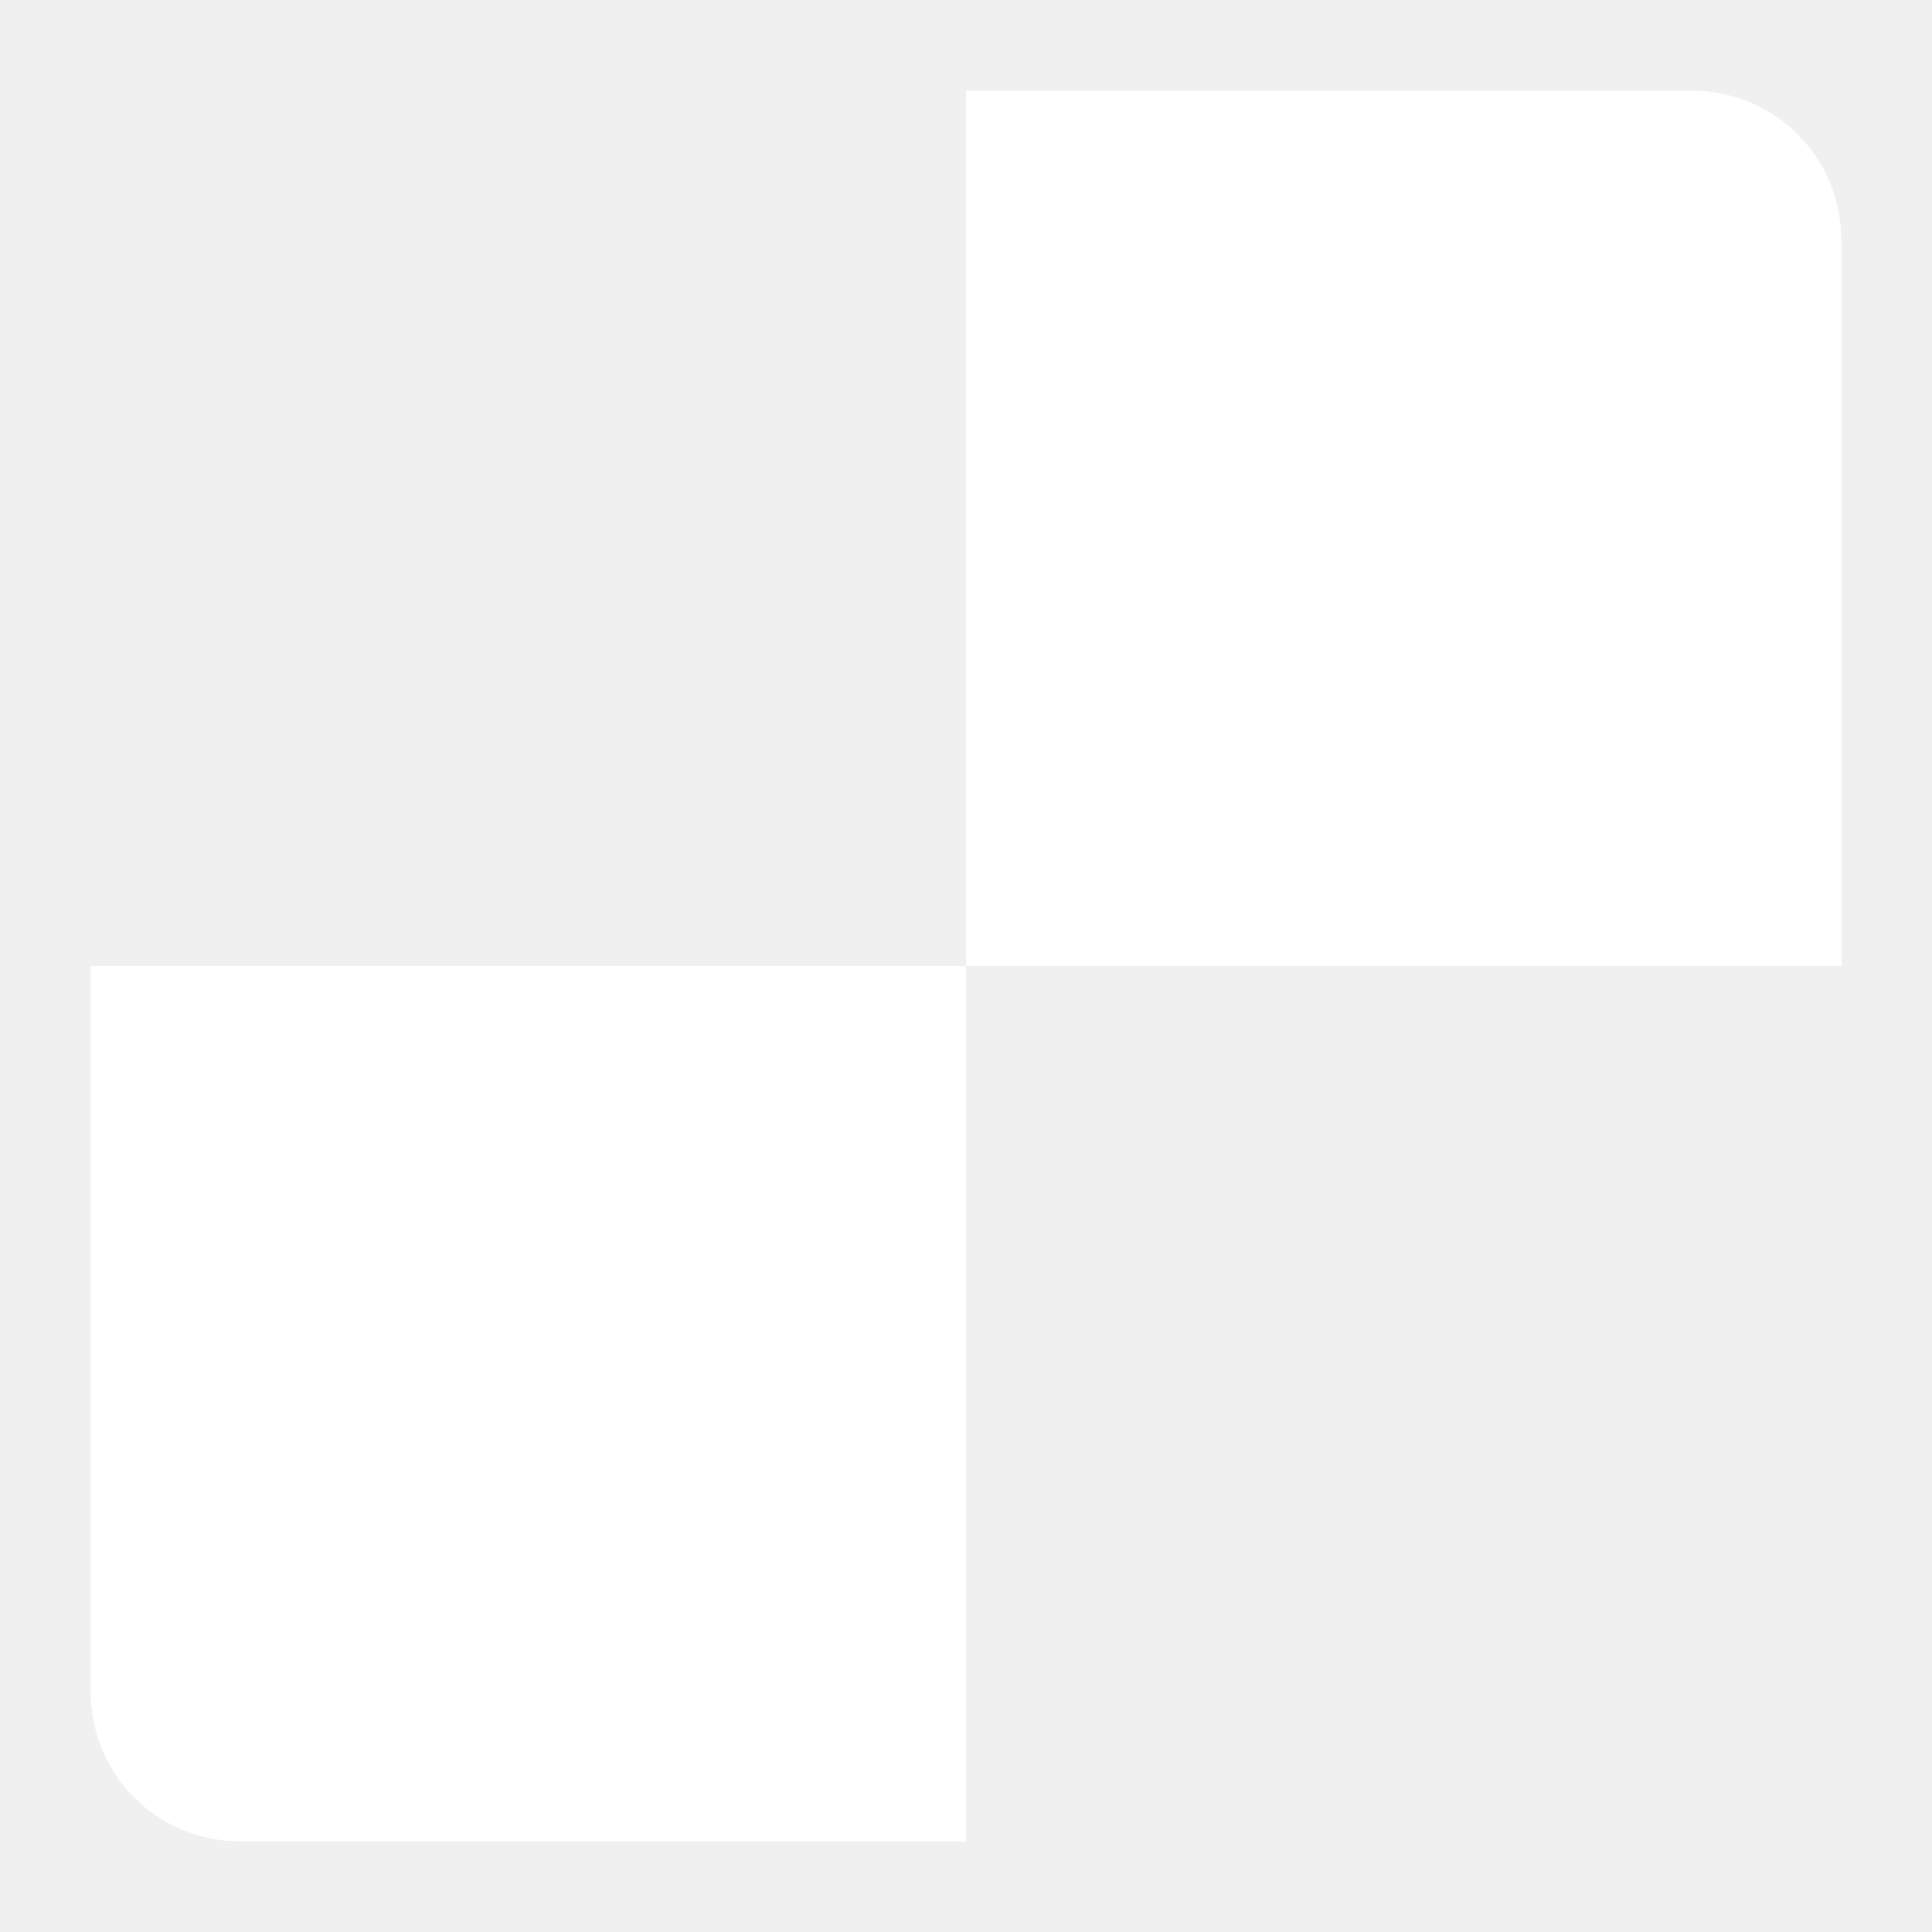
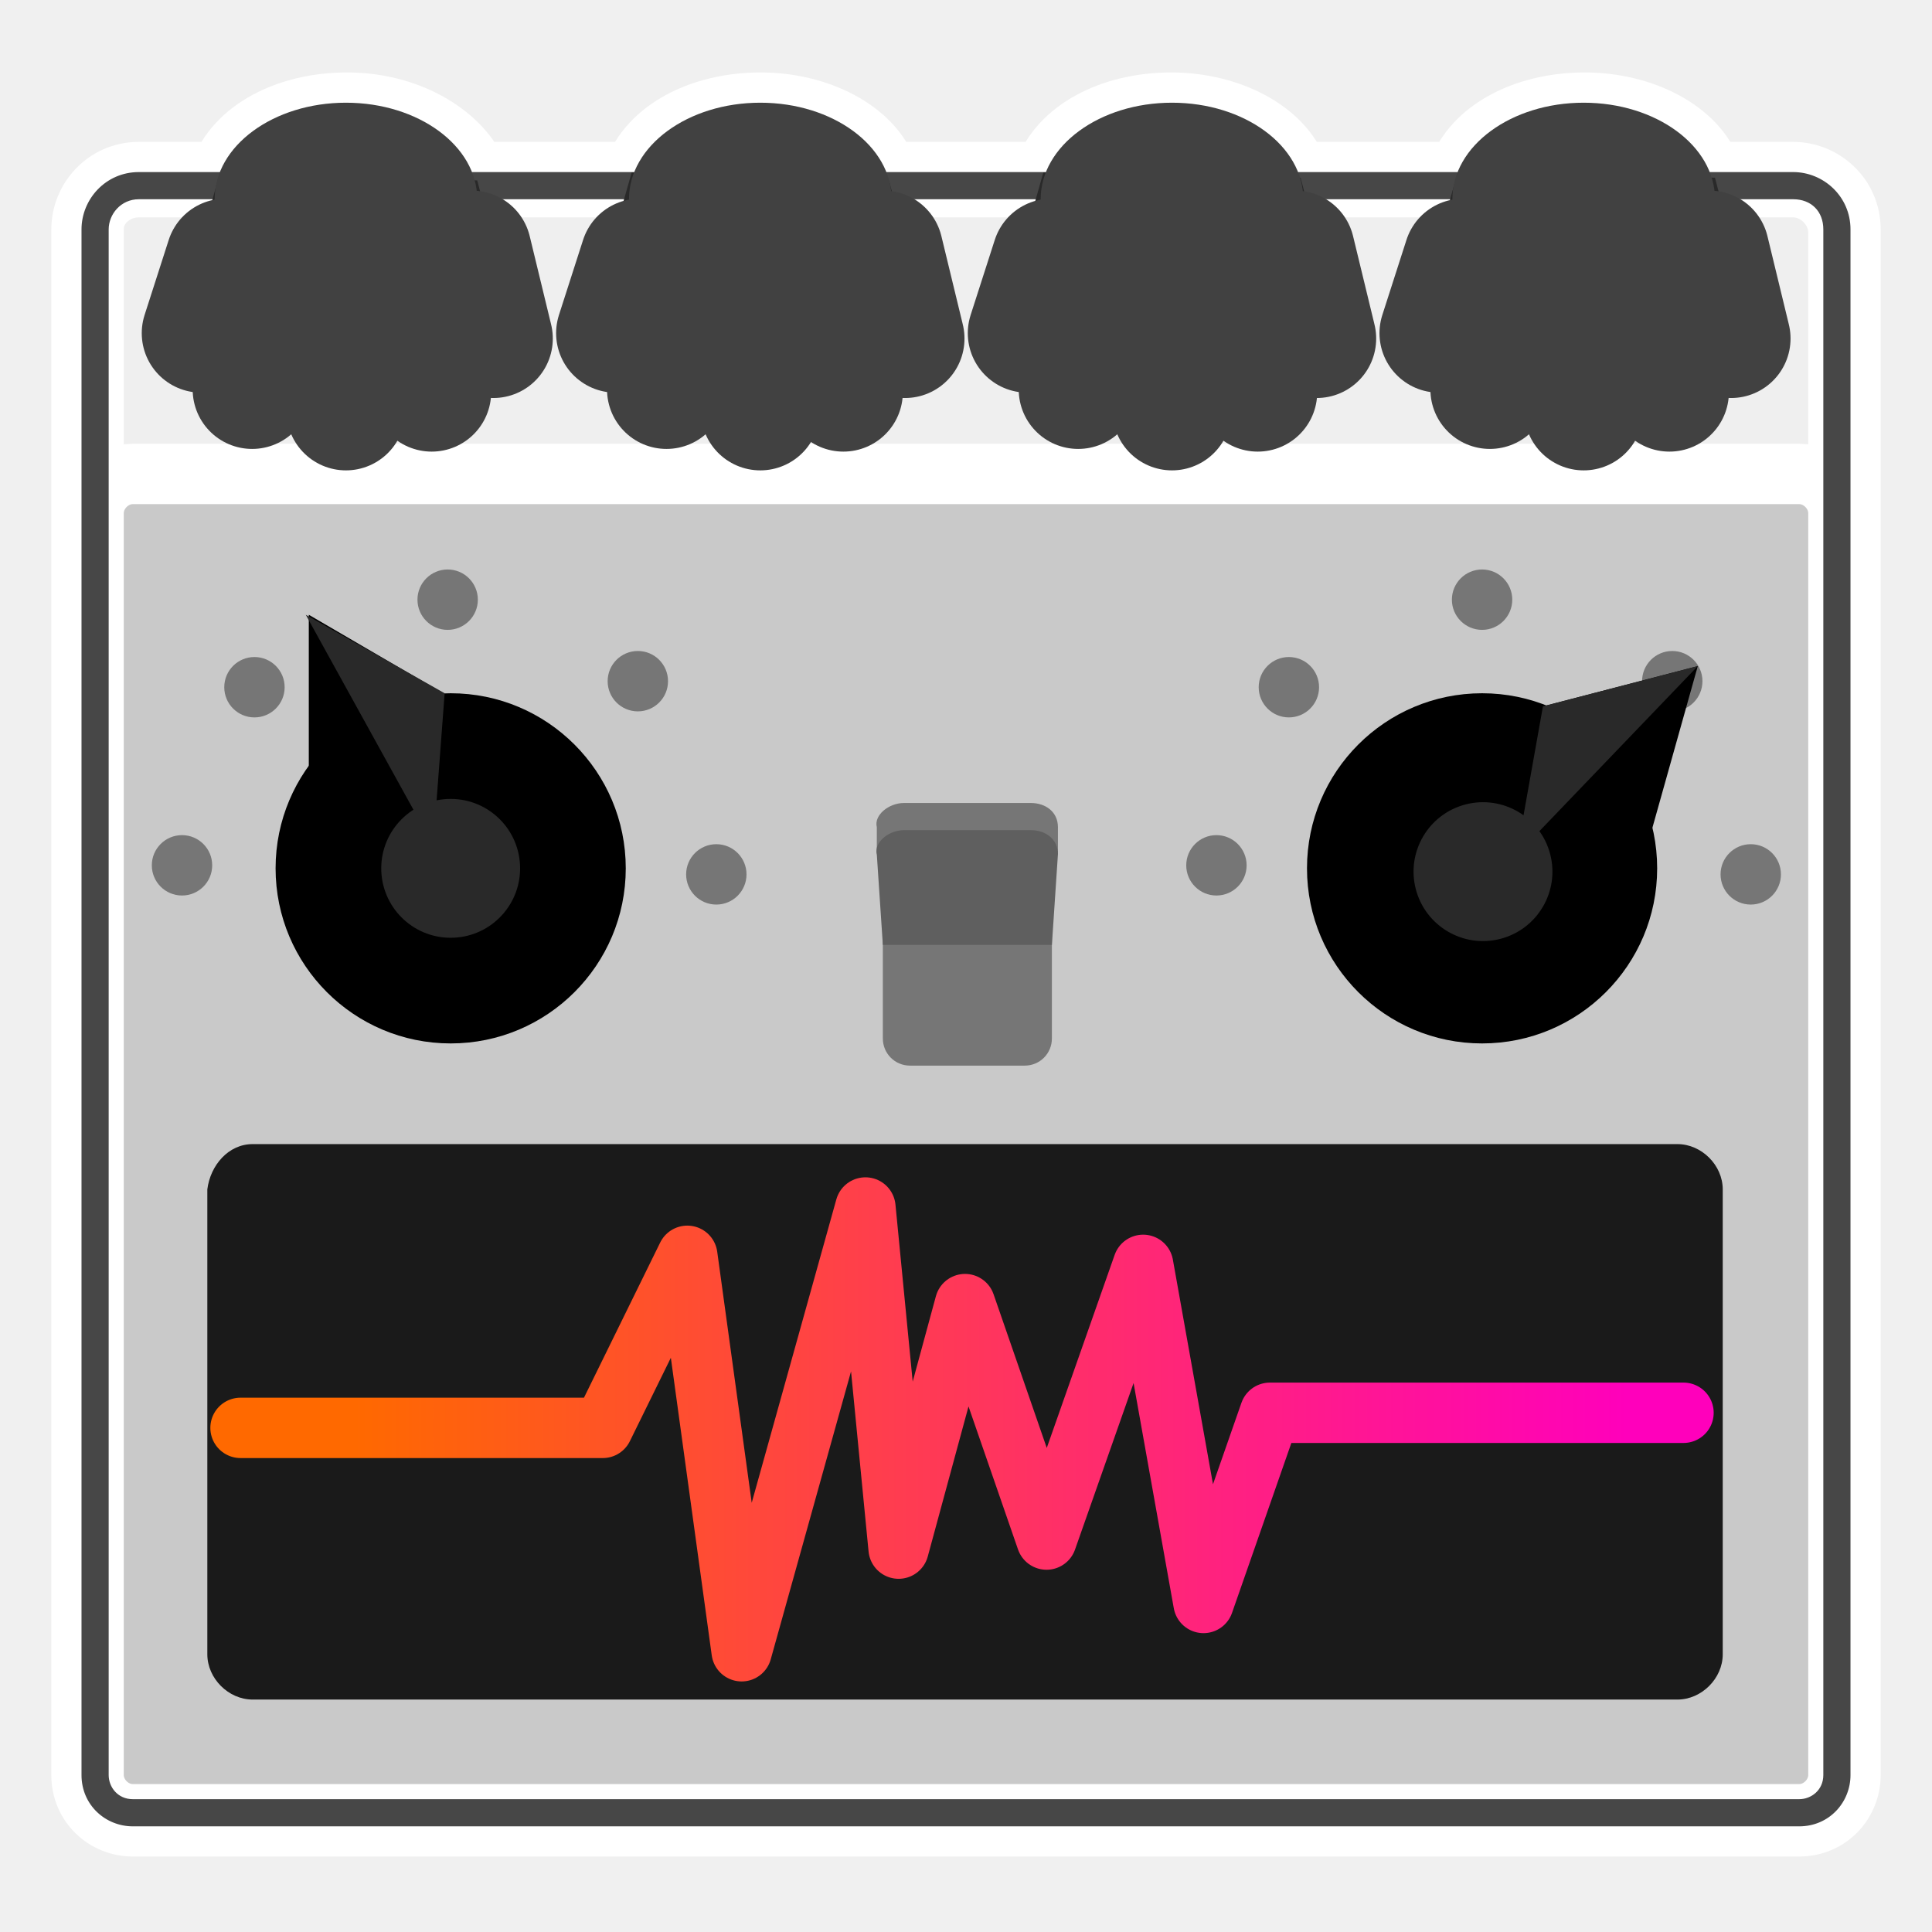
<svg xmlns="http://www.w3.org/2000/svg" version="1.1" id="Layer_1" x="0px" y="0px" viewBox="0 0 64 64" style="enable-background:new 0 0 64 64;" xml:space="preserve">
  <style type="text/css">
- 	.st0{fill:#FFFFFF;}
+ 	.st0{fill:none;stroke:#FFFFFF;stroke-width:2;stroke-miterlimit:10;}
+ 	.st1{fill:#EFEFEF;stroke:#FFFFFF;stroke-width:2;stroke-miterlimit:10;}
+ 	.st2{fill:#C9C9C9;stroke:#FFFFFF;stroke-width:2;stroke-miterlimit:10;}
+ 	.st3{fill:#474747;}
+ 	.st4{fill:#1A1A1A;}
+ 	
+ 		.st5{fill:none;stroke:url(#path1348-0_00000098215049293398958080000003883248006900811651_);stroke-width:2;stroke-linecap:round;stroke-linejoin:round;stroke-miterlimit:15.118;}
+ 	.st6{fill:#767676;}
+ 	.st7{fill:#292929;}
+ 	.st8{fill:#292929;fill-opacity:0.129;}
+ 	.st9{fill:#414141;}
+ 	.st10{fill:none;stroke:#414141;stroke-width:4.439;stroke-linecap:round;stroke-miterlimit:13.421;}
+ 	.st11{fill:#5F5F5F;}
</style>
-   <g>
-     <path class="st0" d="M8,61h24V32H3v24C3,58.8,5.2,61,8,61z" />
-     <path class="st0" d="M32,3v29h29V8c0-2.8-2.2-5-5-5H32z" />
+   <g id="layer1">
+     <path id="rect112" class="st0" d="M11.5,3.4c-2,0-3.7,0.9-4.2,2.3H4.6c-1.1,0-1.9,0.9-1.9,1.9V17v38v3.8c0,1,0.8,1.7,1.7,1.7h55.2   c1,0,1.7-0.8,1.7-1.7V55V17V7.6c0-1.1-0.9-1.9-1.9-1.9h-2.7c-0.5-1.4-2.3-2.3-4.2-2.3c-2,0-3.7,0.9-4.2,2.3H43   c-0.5-1.4-2.3-2.3-4.2-2.3c-2,0-3.7,0.9-4.2,2.3h-5.2c-0.5-1.4-2.3-2.3-4.2-2.3c-2,0-3.7,0.9-4.2,2.3h-5.2   C15.2,4.4,13.5,3.4,11.5,3.4z" />
+     <path id="rect23" class="st1" d="M4.6,6.2h54.8c0.8,0,1.5,0.7,1.5,1.5V55c0,0.8-0.7,1.5-1.5,1.5H4.6c-0.8,0-1.5-0.7-1.5-1.5V7.6   C3.1,6.8,3.8,6.2,4.6,6.2z" />
+     <path id="rect22" class="st2" d="M4.4,15.7h55.2c0.7,0,1.3,0.6,1.3,1.3v41.8c0,0.7-0.6,1.3-1.3,1.3H4.4c-0.7,0-1.3-0.6-1.3-1.3V17   C3.1,16.3,3.7,15.7,4.4,15.7z" />
+     <path id="rect86" class="st3" d="M4.6,5.7c-1.1,0-1.9,0.9-1.9,1.9V17v38v3.8c0,1,0.8,1.7,1.7,1.7h55.2c1,0,1.7-0.8,1.7-1.7V55V17   V7.6c0-1.1-0.9-1.9-1.9-1.9H4.6z M4.6,6.6h54.8c0.6,0,1,0.4,1,1V17v38v3.8c0,0.5-0.4,0.8-0.8,0.8H4.4c-0.5,0-0.8-0.4-0.8-0.8V55V17   V7.6C3.6,7.1,4,6.6,4.6,6.6z" />
+     <g id="g84" transform="translate(0.568024)">
+       <path id="rect8" class="st4" d="M7.8,37.9H55c0.8,0,1.5,0.7,1.5,1.5v15.4c0,0.8-0.7,1.5-1.5,1.5H7.8c-0.8,0-1.5-0.7-1.5-1.5V39.4    C6.4,38.6,7,37.9,7.8,37.9z" />
+       <linearGradient id="path1348-0_00000165221085437691094340000011967671235810811538_" gradientUnits="userSpaceOnUse" x1="13.814" y1="27.427" x2="24.221" y2="27.427" gradientTransform="matrix(4.048 0 0 -5.3135 -44.7262 193.1113)">
+         <stop offset="0" style="stop-color:#FF6900" />
+         <stop offset="1" style="stop-color:#FF00BB" />
+       </linearGradient>
+       <path id="path1348-0" style="fill:none;stroke:url(#path1348-0_00000165221085437691094340000011967671235810811538_);stroke-width:2;stroke-linecap:round;stroke-linejoin:round;stroke-miterlimit:15.118;" d="    M7.4,47.3h12l2.8-5.7L24,54.7L28.1,40l1.1,11.3l2.2-8.1l2.7,7.8l3.2-9.1l2,11.2l2.2-6.3h13.7" />
+     </g>
+     <g id="g83" transform="translate(-1.950661)">
+       <g id="g25" transform="translate(-10.22017,2.865021)">
+         <circle id="path6" cx="27.1" cy="25.9" r="5.8" />
+         <path id="path8" d="M22.4,17.5l8.4,4.9l-8.4,4.9L22.4,17.5z" />
+         <circle id="path9" class="st6" cx="18.2" cy="25.8" r="1" />
+         <circle id="circle9" class="st6" cx="35.9" cy="26.1" r="1" />
+         <circle id="circle10" class="st6" cx="27" cy="17" r="1" />
+         <circle id="circle11" class="st6" cx="20.6" cy="19.9" r="1" />
+         <circle id="circle13" class="st6" cx="33.3" cy="19.7" r="1" />
+         <circle id="circle26" class="st7" cx="27.1" cy="25.9" r="2.3" />
+         <path id="path26" class="st7" d="M26,24.2l-3.7-6.7l4.6,2.6l-0.3,4H26z" />
+       </g>
+       <g id="g33" transform="translate(137.9465,2.865021)">
+         <circle id="circle27" cx="-86.9" cy="25.9" r="5.8" />
+         <circle id="circle28" class="st6" cx="-95.7" cy="25.8" r="1" />
+         <circle id="circle29" class="st6" cx="-78" cy="26.1" r="1" />
+         <circle id="circle30" class="st6" cx="-86.9" cy="17" r="1" />
+         <circle id="circle31" class="st6" cx="-93.3" cy="19.9" r="1" />
+         <circle id="circle32" class="st6" cx="-80.6" cy="19.7" r="1" />
+         <g id="g34" transform="rotate(75.42651,73.28957,116.7178)">
+           <path id="path27" d="M-59.6,240.3l8.4,4.9l-8.4,4.9L-59.6,240.3z" />
+           <circle id="circle33" class="st7" cx="-54.8" cy="248.9" r="2.3" />
+           <path id="path26-6" class="st7" d="M-55.6,246.8l-4-6.5l0,5.3l3.7,1.7L-55.6,246.8z" />
+         </g>
+       </g>
+     </g>
+     <g id="g81" transform="translate(1.455208)">
+       <g id="g40" transform="matrix(0.8877361,0,0,0.8877361,3.43508,7.130803)">
+         <ellipse id="ellipse40" class="st8" cx="7.4" cy="3.6" rx="6" ry="4.7" />
+         <ellipse id="ellipse34" class="st7" cx="7.4" cy="3.2" rx="6" ry="4.4" />
+         <path id="path35" class="st7" d="M2.7-1.6L1.4,3.1l11.5,0.8l0.6-0.6l-1.2-4.6L2.7-1.6z" />
+         <ellipse id="path34" class="st9" cx="7.4" cy="-0.6" rx="4.9" ry="3.6" />
+         <path id="path36" class="st10" d="M12.1,1.3l0.8,3.3" />
+         <path id="path37" class="st10" d="M7.4,3.3l0,4" />
+         <path id="path38" class="st10" d="M10,2.9l0.6,3.7" />
+         <path id="path39" class="st10" d="M4.6,2.8L3.9,6.5" />
+         <path id="path40" class="st10" d="M2.9,1.6L2,4.4" />
+       </g>
+       <g id="g65" transform="matrix(0.8877361,0,0,0.8877361,62.61355,7.130803)">
+         <ellipse id="ellipse59" class="st8" cx="-43.8" cy="3.6" rx="6" ry="4.7" />
+         <ellipse id="ellipse60" class="st7" cx="-43.8" cy="3.2" rx="6" ry="4.4" />
+         <path id="path60" class="st7" d="M-48.6-1.6l-1.3,4.6l11.5,0.8l0.6-0.6L-39-1.3L-48.6-1.6z" />
+         <ellipse id="ellipse61" class="st9" cx="-43.8" cy="-0.6" rx="4.9" ry="3.6" />
+         <path id="path61" class="st10" d="M-39.2,1.3l0.8,3.3" />
+         <path id="path62" class="st10" d="M-43.8,3.3l0,4" />
+         <path id="path63" class="st10" d="M-41.3,2.9l0.6,3.7" />
+         <path id="path64" class="st10" d="M-46.6,2.8l-0.7,3.7" />
+         <path id="path65" class="st10" d="M-48.3,1.6l-0.9,2.8" />
+       </g>
+       <g id="g71" transform="matrix(0.8877361,0,0,0.8877361,121.792,7.130803)">
+         <ellipse id="ellipse65" class="st8" cx="-95.1" cy="3.6" rx="6" ry="4.7" />
+         <ellipse id="ellipse66" class="st7" cx="-95.1" cy="3.2" rx="6" ry="4.4" />
+         <path id="path66" class="st7" d="M-99.9-1.6l-1.3,4.6l11.5,0.8l0.6-0.6l-1.2-4.6L-99.9-1.6z" />
+         <ellipse id="ellipse67" class="st9" cx="-95.1" cy="-0.6" rx="4.9" ry="3.6" />
+         <path id="path67" class="st10" d="M-90.5,1.3l0.8,3.3" />
+         <path id="path68" class="st10" d="M-95.1,3.3l0,4" />
+         <path id="path69" class="st10" d="M-92.5,2.9l0.6,3.7" />
+         <path id="path70" class="st10" d="M-97.9,2.8l-0.7,3.7" />
+         <path id="path71" class="st10" d="M-99.6,1.6l-0.9,2.8" />
+       </g>
+       <g id="g77" transform="matrix(0.8877361,0,0,0.8877361,180.9705,7.130803)">
+         <ellipse id="ellipse71" class="st8" cx="-146.4" cy="3.6" rx="6" ry="4.7" />
+         <ellipse id="ellipse72" class="st7" cx="-146.4" cy="3.2" rx="6" ry="4.4" />
+         <path id="path72" class="st7" d="M-151.1-1.6l-1.3,4.6l11.5,0.8l0.6-0.6l-1.2-4.6L-151.1-1.6z" />
+         <ellipse id="ellipse73" class="st9" cx="-146.4" cy="-0.6" rx="4.9" ry="3.6" />
+         <path id="path73" class="st10" d="M-141.7,1.3l0.8,3.3" />
+         <path id="path74" class="st10" d="M-146.4,3.3l0,4" />
+         <path id="path75" class="st10" d="M-143.8,2.9l0.6,3.7" />
+         <path id="path76" class="st10" d="M-149.2,2.8l-0.7,3.7" />
+         <path id="path77" class="st10" d="M-150.9,1.6l-0.9,2.8" />
+       </g>
+     </g>
+     <g id="g82" transform="translate(-1.154708)">
+       <path id="rect77" class="st6" d="M31.3,27.1h3.8c0.5,0,0.9,0.4,0.9,0.9v6.4c0,0.5-0.4,0.9-0.9,0.9h-3.8c-0.5,0-0.9-0.4-0.9-0.9V28    C30.3,27.5,30.7,27.1,31.3,27.1z" />
+       <path id="path79" class="st6" d="M31.1,26.6c-0.5,0-1,0.4-0.9,0.8l0,0.9l6,0l0-0.9c0-0.5-0.4-0.8-0.9-0.8L31.1,26.6z" />
+       <path id="rect78" class="st11" d="M31.1,27.5c-0.5,0-1,0.4-0.9,0.8l0.2,3H36l0.2-3c0-0.5-0.4-0.8-0.9-0.8H31.1z" />
+     </g>
  </g>
</svg>
